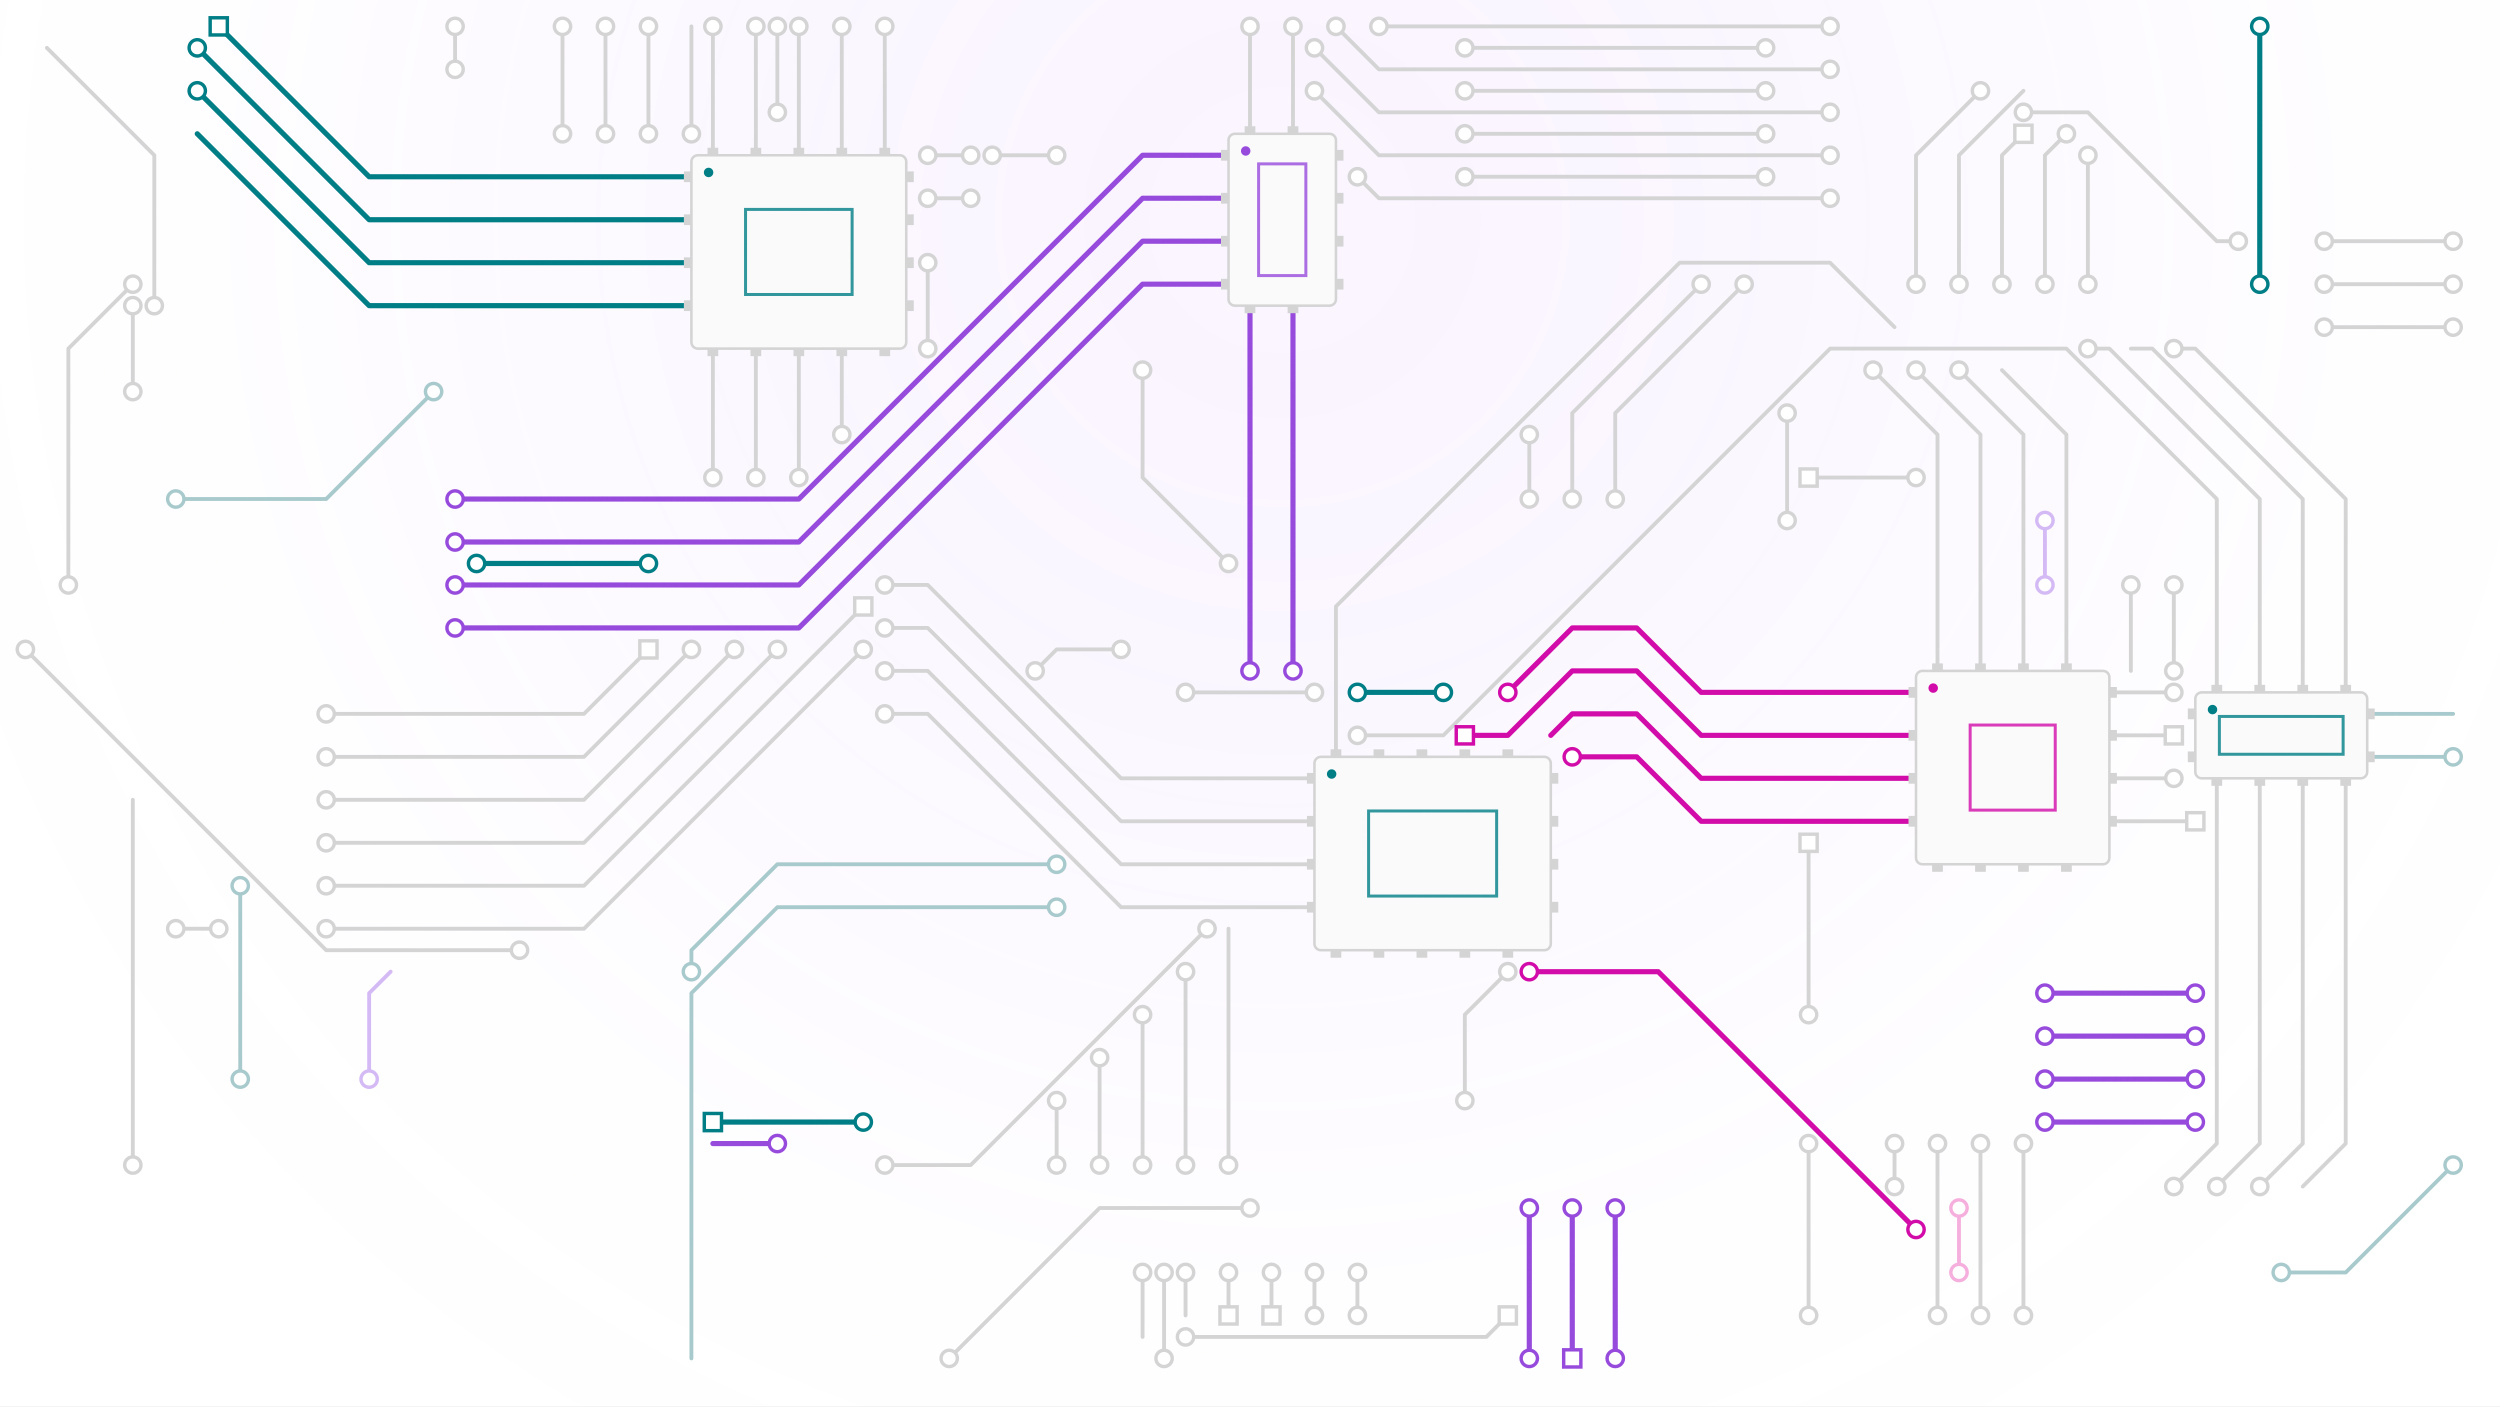
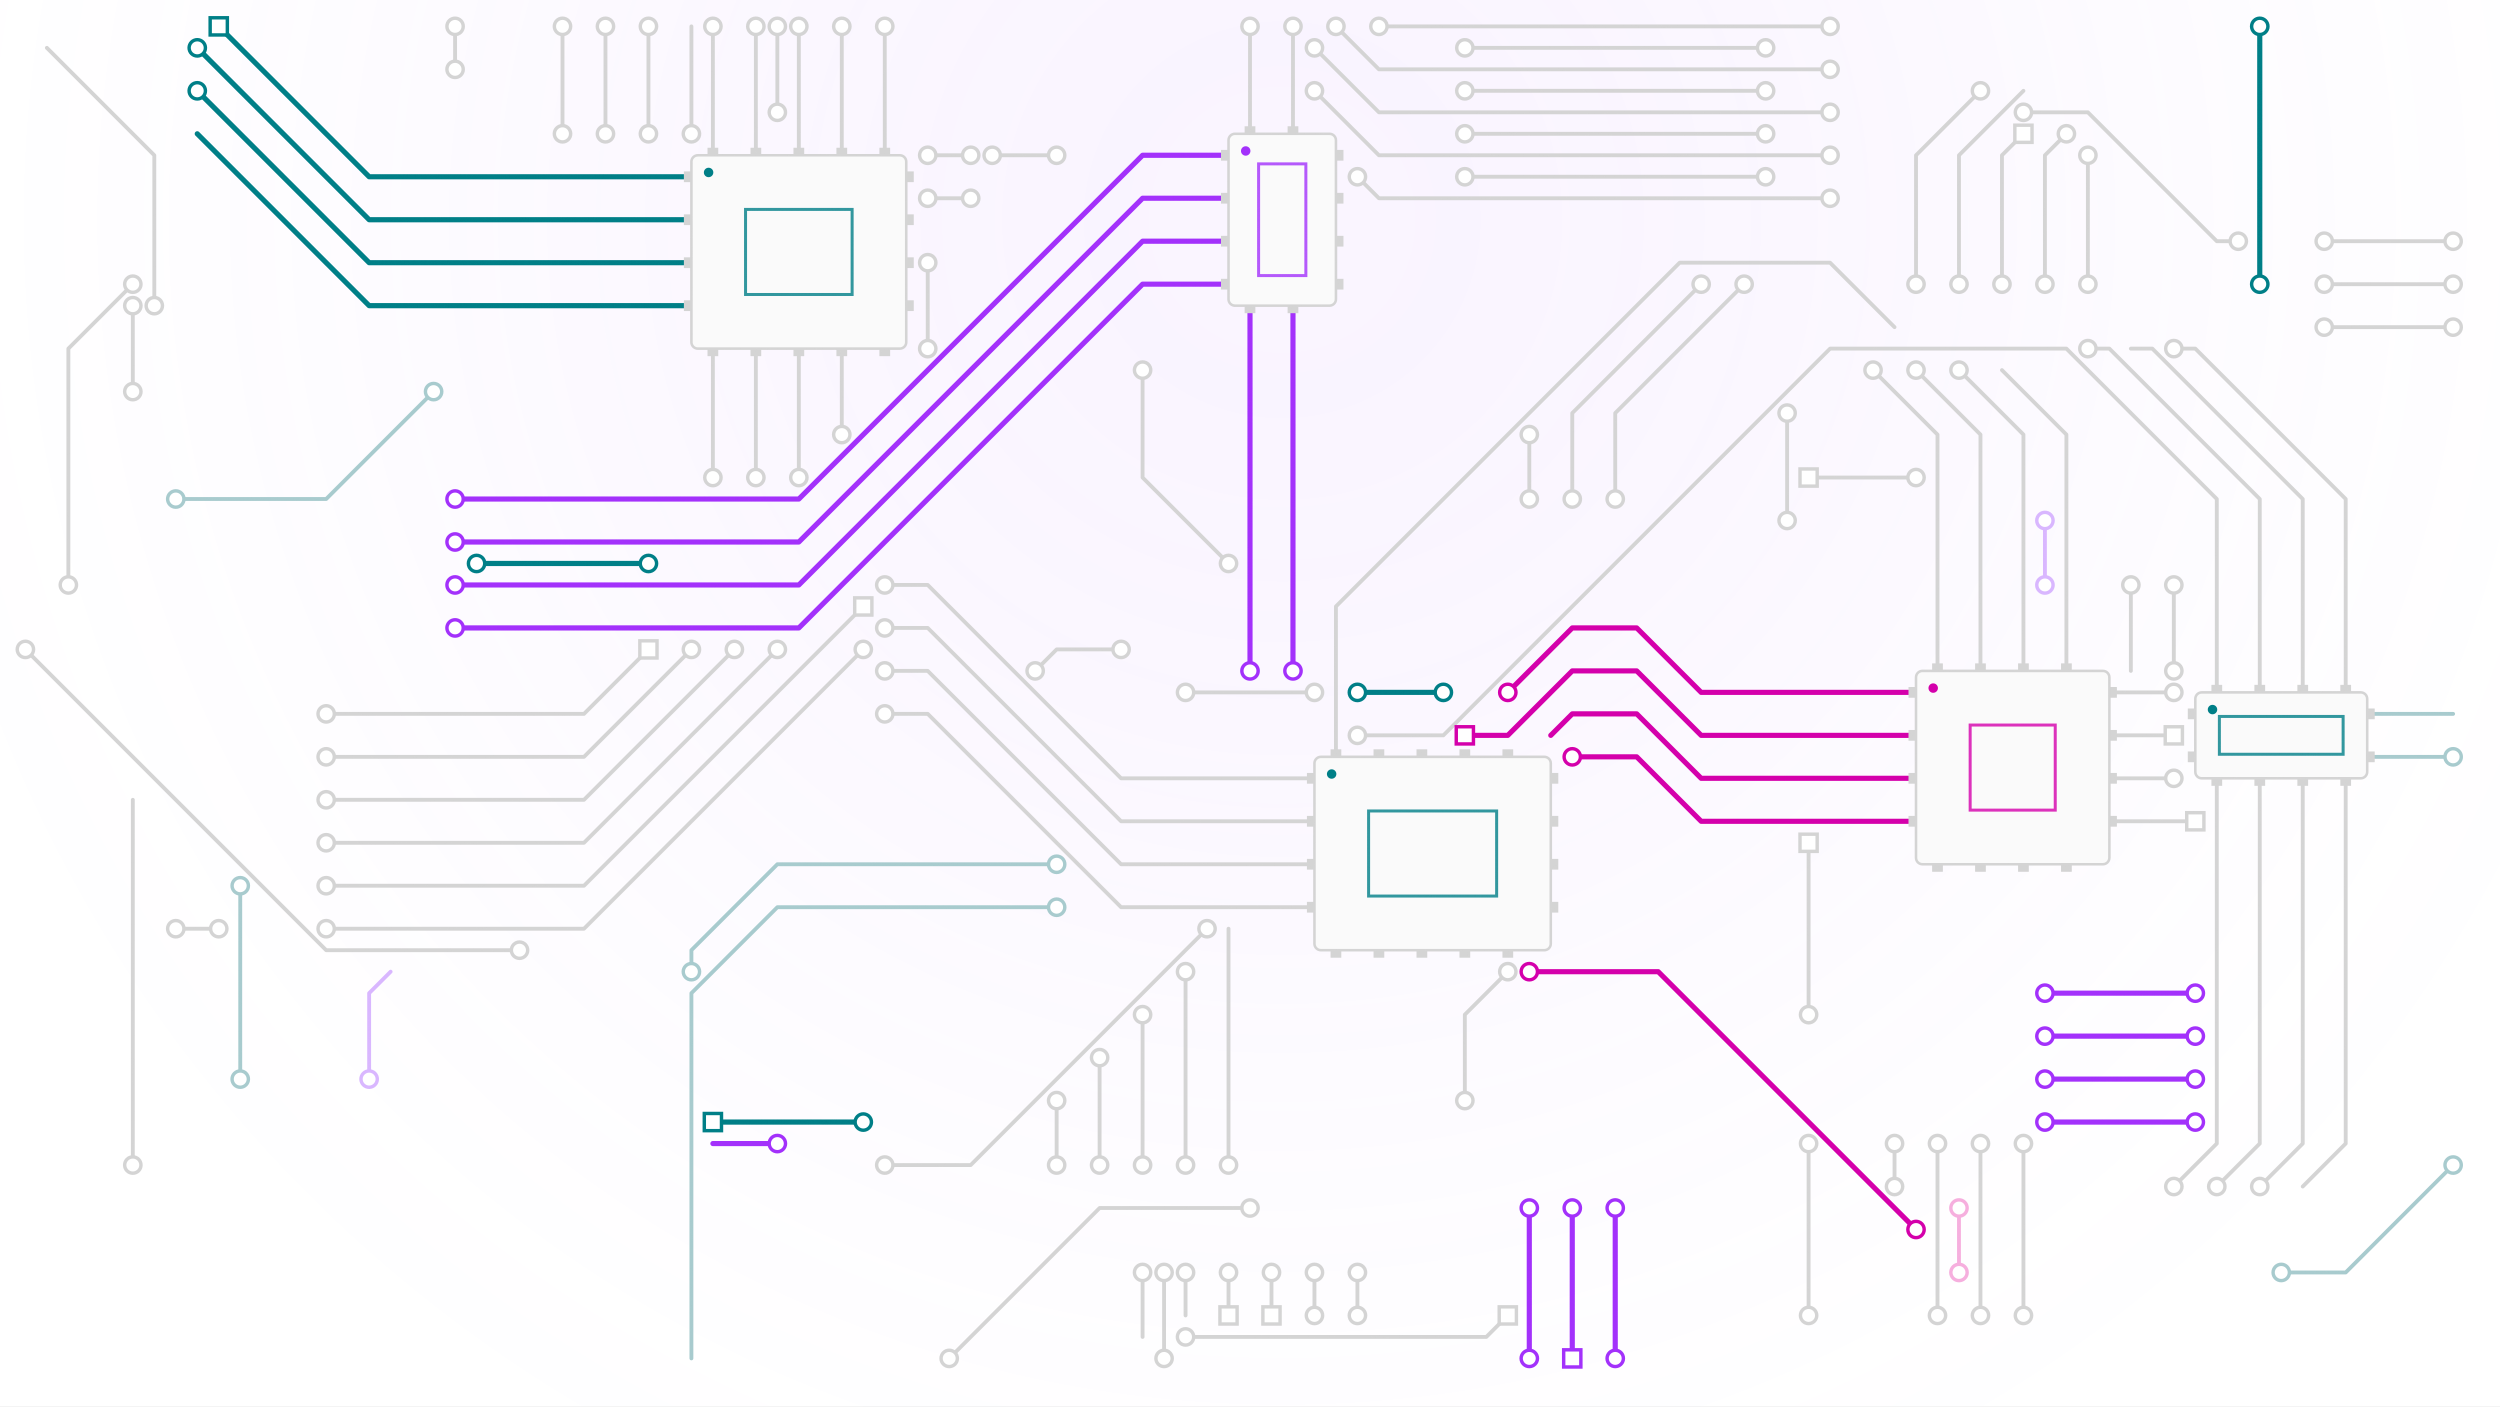
<svg xmlns="http://www.w3.org/2000/svg" width="3840" height="2160" viewBox="0 0 3840 2160">
  <defs>
    <filter id="glow" x="-20%" y="-20%" width="140%" height="140%">
      <feGaussianBlur in="SourceGraphic" stdDeviation="0.4" result="b" />
      <feComponentTransfer in="b" result="g">
        <feFuncA type="linear" slope="1.2" />
      </feComponentTransfer>
      <feMerge>
        <feMergeNode in="g" />
        <feMergeNode in="SourceGraphic" />
      </feMerge>
    </filter>
    <radialGradient id="glow-bg" gradientUnits="userSpaceOnUse" cx="1969.5" cy="337.5" r="2304">
      <stop offset="0" stop-color="#bb7aff" stop-opacity="0.08" />
      <stop offset="0.125" stop-color="#bb7aff" stop-opacity="0.077" />
      <stop offset="0.25" stop-color="#bb7aff" stop-opacity="0.068" />
      <stop offset="0.375" stop-color="#bb7aff" stop-opacity="0.055" />
      <stop offset="0.5" stop-color="#bb7aff" stop-opacity="0.04" />
      <stop offset="0.625" stop-color="#bb7aff" stop-opacity="0.025" />
      <stop offset="0.75" stop-color="#bb7aff" stop-opacity="0.013" />
      <stop offset="0.875" stop-color="#bb7aff" stop-opacity="0.003" />
      <stop offset="1" stop-color="#bb7aff" stop-opacity="0" />
    </radialGradient>
    <filter id="grain" x="0" y="0" width="100%" height="100%" color-interpolation-filters="sRGB">
      <feTurbulence type="fractalNoise" baseFrequency="0.85" numOctaves="2" seed="76577" stitchTiles="stitch" />
      <feColorMatrix type="matrix" values="0.33 0.33 0.33 0 0 0.33 0.33 0.33 0 0 0.33 0.33 0.33 0 0 0 0 0 0 1" />
    </filter>
  </defs>
  <rect width="3840" height="2160" fill="#ffffff" />
  <rect width="3840" height="2160" fill="url(#glow-bg)" />
  <g transform="translate(6 7.5) scale(33)">
    <g>
      <path d="M58 5.65L58 5L58 1M60 5.65L60 5L60 1M103 36.35L103 37L103 53L101 55M105 36.35L105 37L105 53L103 55M107 36.35L107 37L107 53L105 55M109 36.35L109 37L109 53L107 55M103 31.65L103 31L103 23L96 16L85 16L67 34L63 34M105 31.65L105 31L105 23L98 16L97 16M107 31.65L107 31L107 23L100 16L99 16M109 31.65L109 31L109 23L102 16L101 16M98.35 32L99 32L101 32M98.35 34L99 34L101 34M98.35 36L99 36L101 36M98.35 38L99 38L102 38M90 30.65L90 30L90 20L87 17M92 30.65L92 30L92 20L89 17M94 30.65L94 30L94 20L91 17M96 30.65L96 30L96 20L93 17M60.65 36L60 36L52 36L43 27L41 27M60.65 38L60 38L52 38L43 29L41 29M60.65 40L60 40L52 40L43 31L41 31M60.65 42L60 42L52 42L43 33L41 33M62 34.65L62 34L62 28L78 12L85 12L88 15M33 16.35L33 17L33 22M35 16.35L35 17L35 22M37 16.35L37 17L37 22M39 16.35L39 17L39 20M33 6.65L33 6L33 1M35 6.65L35 6L35 1M37 6.65L37 6L37 1M39 6.65L39 6L39 1M41 6.65L41 6L41 1M45 9L43 9M45 7L43 7M58 56L51 56L44 63M108 11L114 11M108 13L114 13M108 15L114 15M54 59L54 63M101 27L101 31M99 27L99 31M21 3L21 1M85 9L64 9L63 8M85 7L64 7L61 4M85 5L64 5L61 2M85 3L64 3L62 1M85 1L64 1M55 62L69 62L70 61M24 44L15 44L1 30M7 14L7 7L2 2M3 27L3 16L6 13M71 23L71 20M73 23L73 19L79 13M75 23L75 19L81 13M6 54L6 37M52 30L49 30L48 31M82 8L68 8M82 6L68 6M82 4L68 4M82 2L68 2M15 33L27 33L30 30M15 35L27 35L32 30M15 37L27 37L34 30M15 39L27 39L36 30M15 41L27 41L40 28M15 43L27 43L40 30M94 5L97 5L103 11L104 11M36 5L36 1M89 13L89 7L92 4M91 13L91 7L94 4M93 13L93 7L94 6M95 13L95 7L96 6M97 13L97 7M83 24L83 19M41 54L45 54L56 43M94 53L94 61M92 53L92 61M90 53L90 61M88 53L88 55M84 53L84 61M84 47L84 39M8 43L10 43M53 17L53 22L57 26M49 7L46 7M26 6L26 1M28 6L28 1M30 6L30 1M32 6L32 1M63 59L63 61M61 59L61 61M59 59L59 61M57 59L57 61M55 59L55 61M53 59L53 62M55 32L61 32M89 22L84 22M43 12L43 16M49 54L49 51M51 54L51 49M53 54L53 47M55 54L55 45M57 54L57 43M68 51L68 47L70 45M6 18L6 14" fill="none" stroke="#d4d4d4" stroke-width=".18" stroke-linejoin="round" stroke-linecap="round" />
      <g fill="#ffffff" stroke="#d4d4d4" stroke-width=".16">
        <circle cx="58" cy="1" r=".38" />
        <circle cx="60" cy="1" r=".38" />
        <circle cx="101" cy="55" r=".38" />
        <circle cx="103" cy="55" r=".38" />
        <circle cx="105" cy="55" r=".38" />
        <circle cx="63" cy="34" r=".38" />
        <circle cx="97" cy="16" r=".38" />
        <circle cx="101" cy="16" r=".38" />
        <circle cx="101" cy="32" r=".38" />
        <rect x="100.6" y="33.6" width=".8" height=".8" />
        <circle cx="101" cy="36" r=".38" />
        <rect x="101.6" y="37.6" width=".8" height=".8" />
        <circle cx="87" cy="17" r=".38" />
        <circle cx="89" cy="17" r=".38" />
        <circle cx="91" cy="17" r=".38" />
        <circle cx="41" cy="27" r=".38" />
        <circle cx="41" cy="29" r=".38" />
        <circle cx="41" cy="31" r=".38" />
        <circle cx="41" cy="33" r=".38" />
        <circle cx="33" cy="22" r=".38" />
        <circle cx="35" cy="22" r=".38" />
        <circle cx="37" cy="22" r=".38" />
        <circle cx="39" cy="20" r=".38" />
        <circle cx="33" cy="1" r=".38" />
        <circle cx="35" cy="1" r=".38" />
        <circle cx="37" cy="1" r=".38" />
        <circle cx="39" cy="1" r=".38" />
        <circle cx="41" cy="1" r=".38" />
        <circle cx="45" cy="9" r=".38" />
        <circle cx="43" cy="9" r=".38" />
        <circle cx="45" cy="7" r=".38" />
        <circle cx="43" cy="7" r=".38" />
        <circle cx="58" cy="56" r=".38" />
        <circle cx="44" cy="63" r=".38" />
        <circle cx="108" cy="11" r=".38" />
        <circle cx="114" cy="11" r=".38" />
        <circle cx="108" cy="13" r=".38" />
        <circle cx="114" cy="13" r=".38" />
        <circle cx="108" cy="15" r=".38" />
        <circle cx="114" cy="15" r=".38" />
        <circle cx="54" cy="59" r=".38" />
        <circle cx="54" cy="63" r=".38" />
        <circle cx="101" cy="27" r=".38" />
        <circle cx="101" cy="31" r=".38" />
        <circle cx="99" cy="27" r=".38" />
        <circle cx="21" cy="3" r=".38" />
        <circle cx="21" cy="1" r=".38" />
        <circle cx="85" cy="9" r=".38" />
        <circle cx="63" cy="8" r=".38" />
        <circle cx="85" cy="7" r=".38" />
        <circle cx="61" cy="4" r=".38" />
        <circle cx="85" cy="5" r=".38" />
        <circle cx="61" cy="2" r=".38" />
        <circle cx="85" cy="3" r=".38" />
        <circle cx="62" cy="1" r=".38" />
        <circle cx="85" cy="1" r=".38" />
        <circle cx="64" cy="1" r=".38" />
        <circle cx="55" cy="62" r=".38" />
        <rect x="69.6" y="60.6" width=".8" height=".8" />
        <circle cx="24" cy="44" r=".38" />
        <circle cx="1" cy="30" r=".38" />
        <circle cx="7" cy="14" r=".38" />
        <circle cx="3" cy="27" r=".38" />
        <circle cx="6" cy="13" r=".38" />
        <circle cx="71" cy="23" r=".38" />
        <circle cx="71" cy="20" r=".38" />
        <circle cx="73" cy="23" r=".38" />
        <circle cx="79" cy="13" r=".38" />
        <circle cx="75" cy="23" r=".38" />
        <circle cx="81" cy="13" r=".38" />
        <circle cx="6" cy="54" r=".38" />
        <circle cx="52" cy="30" r=".38" />
        <circle cx="48" cy="31" r=".38" />
        <circle cx="82" cy="8" r=".38" />
        <circle cx="68" cy="8" r=".38" />
        <circle cx="82" cy="6" r=".38" />
        <circle cx="68" cy="6" r=".38" />
        <circle cx="82" cy="4" r=".38" />
        <circle cx="68" cy="4" r=".38" />
        <circle cx="82" cy="2" r=".38" />
        <circle cx="68" cy="2" r=".38" />
        <circle cx="15" cy="33" r=".38" />
        <rect x="29.6" y="29.6" width=".8" height=".8" />
        <circle cx="15" cy="35" r=".38" />
        <circle cx="32" cy="30" r=".38" />
        <circle cx="15" cy="37" r=".38" />
        <circle cx="34" cy="30" r=".38" />
        <circle cx="15" cy="39" r=".38" />
        <circle cx="36" cy="30" r=".38" />
        <circle cx="15" cy="41" r=".38" />
        <rect x="39.6" y="27.6" width=".8" height=".8" />
        <circle cx="15" cy="43" r=".38" />
        <circle cx="40" cy="30" r=".38" />
        <circle cx="94" cy="5" r=".38" />
        <circle cx="104" cy="11" r=".38" />
        <circle cx="36" cy="5" r=".38" />
        <circle cx="36" cy="1" r=".38" />
        <circle cx="89" cy="13" r=".38" />
        <circle cx="92" cy="4" r=".38" />
        <circle cx="91" cy="13" r=".38" />
        <circle cx="93" cy="13" r=".38" />
        <rect x="93.6" y="5.6" width=".8" height=".8" />
        <circle cx="95" cy="13" r=".38" />
        <circle cx="96" cy="6" r=".38" />
        <circle cx="97" cy="13" r=".38" />
        <circle cx="97" cy="7" r=".38" />
        <circle cx="83" cy="24" r=".38" />
        <circle cx="83" cy="19" r=".38" />
        <circle cx="41" cy="54" r=".38" />
        <circle cx="56" cy="43" r=".38" />
        <circle cx="94" cy="53" r=".38" />
        <circle cx="94" cy="61" r=".38" />
        <circle cx="92" cy="53" r=".38" />
        <circle cx="92" cy="61" r=".38" />
        <circle cx="90" cy="53" r=".38" />
        <circle cx="90" cy="61" r=".38" />
        <circle cx="88" cy="53" r=".38" />
        <circle cx="88" cy="55" r=".38" />
        <circle cx="84" cy="53" r=".38" />
        <circle cx="84" cy="61" r=".38" />
        <circle cx="84" cy="47" r=".38" />
        <rect x="83.6" y="38.6" width=".8" height=".8" />
        <circle cx="8" cy="43" r=".38" />
        <circle cx="10" cy="43" r=".38" />
        <circle cx="53" cy="17" r=".38" />
        <circle cx="57" cy="26" r=".38" />
        <circle cx="49" cy="7" r=".38" />
        <circle cx="46" cy="7" r=".38" />
        <circle cx="26" cy="6" r=".38" />
        <circle cx="26" cy="1" r=".38" />
        <circle cx="28" cy="6" r=".38" />
        <circle cx="28" cy="1" r=".38" />
        <circle cx="30" cy="6" r=".38" />
        <circle cx="30" cy="1" r=".38" />
        <circle cx="32" cy="6" r=".38" />
        <circle cx="63" cy="59" r=".38" />
        <circle cx="63" cy="61" r=".38" />
        <circle cx="61" cy="59" r=".38" />
        <circle cx="61" cy="61" r=".38" />
        <circle cx="59" cy="59" r=".38" />
        <rect x="58.6" y="60.6" width=".8" height=".8" />
        <circle cx="57" cy="59" r=".38" />
        <rect x="56.6" y="60.6" width=".8" height=".8" />
        <circle cx="55" cy="59" r=".38" />
        <circle cx="53" cy="59" r=".38" />
        <circle cx="55" cy="32" r=".38" />
        <circle cx="61" cy="32" r=".38" />
        <circle cx="89" cy="22" r=".38" />
        <rect x="83.6" y="21.6" width=".8" height=".8" />
        <circle cx="43" cy="12" r=".38" />
        <circle cx="43" cy="16" r=".38" />
        <circle cx="49" cy="54" r=".38" />
        <circle cx="49" cy="51" r=".38" />
        <circle cx="51" cy="54" r=".38" />
        <circle cx="51" cy="49" r=".38" />
        <circle cx="53" cy="54" r=".38" />
        <circle cx="53" cy="47" r=".38" />
        <circle cx="55" cy="54" r=".38" />
        <circle cx="55" cy="45" r=".38" />
        <circle cx="57" cy="54" r=".38" />
        <circle cx="68" cy="51" r=".38" />
        <circle cx="70" cy="45" r=".38" />
        <circle cx="6" cy="18" r=".38" />
        <circle cx="6" cy="14" r=".38" />
      </g>
    </g>
    <g>
-       <path d="M110.35 33L111 33L114 33M110.35 35L111 35L114 35M8 23L15 23L20 18M49 42L36 42L32 46L32 63M49 40L36 40L32 44L32 45M11 50L11 41M106 59L109 59L114 54" fill="none" stroke="#a8cacd" stroke-width=".18" stroke-linejoin="round" stroke-linecap="round" />
-       <g fill="#ffffff" stroke="#a8cacd" stroke-width=".16">
+       <path d="M110.35 33L111 33L114 33M110.35 35L111 35L114 35M8 23L15 23L20 18M49 42L36 42L32 46L32 63M49 40L36 40L32 44L32 45M11 50L11 41M106 59L109 59L114 54" fill="none" stroke="#a8cbce" stroke-width=".18" stroke-linejoin="round" stroke-linecap="round" />
+       <g fill="#ffffff" stroke="#a8cbce" stroke-width=".16">
        <circle cx="114" cy="35" r=".38" />
        <circle cx="8" cy="23" r=".38" />
        <circle cx="20" cy="18" r=".38" />
        <circle cx="49" cy="42" r=".38" />
        <circle cx="49" cy="40" r=".38" />
        <circle cx="32" cy="45" r=".38" />
        <circle cx="11" cy="50" r=".38" />
        <circle cx="11" cy="41" r=".38" />
        <circle cx="106" cy="59" r=".38" />
        <circle cx="114" cy="54" r=".38" />
      </g>
    </g>
    <g>
-       <path d="M91 59L91 56" fill="none" stroke="#f5afdd" stroke-width=".18" stroke-linejoin="round" stroke-linecap="round" />
-       <g fill="#ffffff" stroke="#f5afdd" stroke-width=".16">
+       <path d="M91 59L91 56" fill="none" stroke="#f6afde" stroke-width=".18" stroke-linejoin="round" stroke-linecap="round" />
+       <g fill="#ffffff" stroke="#f6afde" stroke-width=".16">
        <circle cx="91" cy="59" r=".38" />
        <circle cx="91" cy="56" r=".38" />
      </g>
    </g>
    <g>
-       <path d="M95 27L95 24M17 50L17 46L18 45" fill="none" stroke="#d4baf5" stroke-width=".18" stroke-linejoin="round" stroke-linecap="round" />
-       <g fill="#ffffff" stroke="#d4baf5" stroke-width=".16">
+       <path d="M95 27L95 24M17 50L17 46L18 45" fill="none" stroke="#d9b7ff" stroke-width=".18" stroke-linejoin="round" stroke-linecap="round" />
+       <g fill="#ffffff" stroke="#d9b7ff" stroke-width=".16">
        <circle cx="95" cy="27" r=".38" />
        <circle cx="95" cy="24" r=".38" />
        <circle cx="17" cy="50" r=".38" />
      </g>
    </g>
    <g>
-       <path d="M31.65 8L31 8L17 8L10 1M31.65 10L31 10L17 10L9 2M31.65 12L31 12L17 12L9 4M31.65 14L31 14L17 14L9 6M105 13L105 1M67 32L63 32M40 52L33 52M22 26L30 26" fill="none" stroke="#007e86" stroke-width=".24" stroke-linejoin="round" stroke-linecap="round" />
-       <g fill="#ffffff" stroke="#007e86" stroke-width=".16">
+       <path d="M31.65 8L31 8L17 8L10 1M31.65 10L31 10L17 10L9 2M31.65 12L31 12L17 12L9 4M31.65 14L31 14L17 14L9 6M105 13L105 1M67 32L63 32M40 52L33 52M22 26L30 26" fill="none" stroke="#007f87" stroke-width=".24" stroke-linejoin="round" stroke-linecap="round" />
+       <g fill="#ffffff" stroke="#007f87" stroke-width=".16">
        <rect x="9.6" y="0.6" width=".8" height=".8" />
        <circle cx="9" cy="2" r=".38" />
        <circle cx="9" cy="4" r=".38" />
        <circle cx="105" cy="13" r=".38" />
        <circle cx="105" cy="1" r=".38" />
        <circle cx="67" cy="32" r=".38" />
        <circle cx="63" cy="32" r=".38" />
        <circle cx="40" cy="52" r=".38" />
        <rect x="32.6" y="51.6" width=".8" height=".8" />
        <circle cx="22" cy="26" r=".38" />
        <circle cx="30" cy="26" r=".38" />
      </g>
    </g>
    <g>
-       <path d="M88.65 32L88 32L79 32L76 29L73 29L70 32M88.65 34L88 34L79 34L76 31L73 31L70 34L68 34M88.65 36L88 36L79 36L76 33L73 33L72 34M88.65 38L88 38L79 38L76 35L73 35M71 45L77 45L89 57" fill="none" stroke="#d20ca9" stroke-width=".24" stroke-linejoin="round" stroke-linecap="round" />
-       <g fill="#ffffff" stroke="#d20ca9" stroke-width=".16">
+       <path d="M88.65 32L88 32L79 32L76 29L73 29L70 32M88.65 34L88 34L79 34L76 31L73 31L70 34L68 34M88.65 36L88 36L79 36L76 33L73 33L72 34M88.65 38L88 38L79 38L76 35L73 35M71 45L77 45L89 57" fill="none" stroke="#d400ab" stroke-width=".24" stroke-linejoin="round" stroke-linecap="round" />
+       <g fill="#ffffff" stroke="#d400ab" stroke-width=".16">
        <circle cx="70" cy="32" r=".38" />
        <rect x="67.6" y="33.6" width=".8" height=".8" />
        <circle cx="73" cy="35" r=".38" />
        <circle cx="71" cy="45" r=".38" />
        <circle cx="89" cy="57" r=".38" />
      </g>
    </g>
    <g>
-       <path d="M56.65 7L56 7L53 7L37 23L21 23M56.65 9L56 9L53 9L37 25L21 25M56.65 11L56 11L53 11L37 27L21 27M56.65 13L56 13L53 13L37 29L21 29M58 14.35L58 15L58 31M60 14.35L60 15L60 31M75 56L75 63M73 56L73 63M71 56L71 63M95 46L102 46M95 48L102 48M95 50L102 50M95 52L102 52M36 53L33 53" fill="none" stroke="#974bdc" stroke-width=".24" stroke-linejoin="round" stroke-linecap="round" />
-       <g fill="#ffffff" stroke="#974bdc" stroke-width=".16">
+       <path d="M56.65 7L56 7L53 7L37 23L21 23M56.65 9L56 9L53 9L37 25L21 25M56.65 11L56 11L53 11L37 27L21 27M56.65 13L56 13L53 13L37 29L21 29M58 14.35L58 15L58 31M60 14.35L60 15L60 31M75 56L75 63M73 56L73 63M71 56L71 63M95 46L102 46M95 48L102 48M95 50L102 50M95 52L102 52M36 53L33 53" fill="none" stroke="#a331fb" stroke-width=".24" stroke-linejoin="round" stroke-linecap="round" />
+       <g fill="#ffffff" stroke="#a331fb" stroke-width=".16">
        <circle cx="21" cy="23" r=".38" />
        <circle cx="21" cy="25" r=".38" />
        <circle cx="21" cy="27" r=".38" />
        <circle cx="21" cy="29" r=".38" />
        <circle cx="58" cy="31" r=".38" />
        <circle cx="60" cy="31" r=".38" />
        <circle cx="75" cy="56" r=".38" />
        <circle cx="75" cy="63" r=".38" />
        <circle cx="73" cy="56" r=".38" />
        <rect x="72.6" y="62.6" width=".8" height=".8" />
        <circle cx="71" cy="56" r=".38" />
        <circle cx="71" cy="63" r=".38" />
        <circle cx="95" cy="46" r=".38" />
        <circle cx="102" cy="46" r=".38" />
        <circle cx="95" cy="48" r=".38" />
        <circle cx="102" cy="48" r=".38" />
        <circle cx="95" cy="50" r=".38" />
        <circle cx="102" cy="50" r=".38" />
        <circle cx="95" cy="52" r=".38" />
        <circle cx="102" cy="52" r=".38" />
        <circle cx="36" cy="53" r=".38" />
      </g>
    </g>
    <g>
      <path d="M56.65 7h.35M62 7h.35M56.65 9h.35M62 9h.35M56.65 11h.35M62 11h.35M56.65 13h.35M62 13h.35M58 5.65v.35M58 14v.35M60 5.65v.35M60 14v.35" stroke="#d4d4d4" stroke-width=".5" />
      <rect x="57" y="6" width="5" height="8" rx=".3" fill="#fafafa" stroke="#d4d4d4" stroke-width=".12" />
-       <rect x="58.4" y="7.4" width="2.2" height="5.2" fill="none" stroke="#974bdc" stroke-width=".14" stroke-opacity=".8" />
-       <circle cx="57.8" cy="6.8" r=".22" fill="#974bdc" />
+       <rect x="58.4" y="7.4" width="2.2" height="5.2" fill="none" stroke="#a331fb" stroke-width=".14" stroke-opacity=".8" />
+       <circle cx="57.8" cy="6.8" r=".22" fill="#a331fb" />
    </g>
    <g>
      <path d="M101.65 33h.35M110 33h.35M101.65 35h.35M110 35h.35M103 31.65v.35M103 36v.35M105 31.65v.35M105 36v.35M107 31.65v.35M107 36v.35M109 31.65v.35M109 36v.35" stroke="#d4d4d4" stroke-width=".5" />
      <rect x="102" y="32" width="8" height="4" rx=".3" fill="#fafafa" stroke="#d4d4d4" stroke-width=".12" />
-       <rect x="103.12" y="33.12" width="5.76" height="1.76" fill="none" stroke="#007e86" stroke-width=".14" stroke-opacity=".8" />
-       <circle cx="102.8" cy="32.8" r=".22" fill="#007e86" />
+       <rect x="103.12" y="33.12" width="5.76" height="1.76" fill="none" stroke="#007f87" stroke-width=".14" stroke-opacity=".8" />
+       <circle cx="102.8" cy="32.8" r=".22" fill="#007f87" />
    </g>
    <g>
      <path d="M88.65 32h.35M98 32h.35M88.65 34h.35M98 34h.35M88.65 36h.35M98 36h.35M88.65 38h.35M98 38h.35M90 30.65v.35M90 40v.35M92 30.65v.35M92 40v.35M94 30.65v.35M94 40v.35M96 30.65v.35M96 40v.35" stroke="#d4d4d4" stroke-width=".5" />
      <rect x="89" y="31" width="9" height="9" rx=".3" fill="#fafafa" stroke="#d4d4d4" stroke-width=".12" />
-       <rect x="91.52" y="33.52" width="3.96" height="3.96" fill="none" stroke="#d20ca9" stroke-width=".14" stroke-opacity=".8" />
-       <circle cx="89.8" cy="31.8" r=".22" fill="#d20ca9" />
+       <rect x="91.52" y="33.52" width="3.96" height="3.96" fill="none" stroke="#d400ab" stroke-width=".14" stroke-opacity=".8" />
+       <circle cx="89.8" cy="31.8" r=".22" fill="#d400ab" />
    </g>
    <g>
      <path d="M60.65 36h.35M72 36h.35M60.65 38h.35M72 38h.35M60.65 40h.35M72 40h.35M60.65 42h.35M72 42h.35M62 34.65v.35M62 44v.35M64 34.65v.35M64 44v.35M66 34.65v.35M66 44v.35M68 34.65v.35M68 44v.35M70 34.65v.35M70 44v.35" stroke="#d4d4d4" stroke-width=".5" />
      <rect x="61" y="35" width="11" height="9" rx=".3" fill="#fafafa" stroke="#d4d4d4" stroke-width=".12" />
-       <rect x="63.52" y="37.52" width="5.96" height="3.96" fill="none" stroke="#007e86" stroke-width=".14" stroke-opacity=".8" />
-       <circle cx="61.8" cy="35.8" r=".22" fill="#007e86" />
+       <rect x="63.52" y="37.52" width="5.96" height="3.96" fill="none" stroke="#007f87" stroke-width=".14" stroke-opacity=".8" />
+       <circle cx="61.8" cy="35.8" r=".22" fill="#007f87" />
    </g>
    <g>
      <path d="M31.65 8h.35M42 8h.35M31.65 10h.35M42 10h.35M31.65 12h.35M42 12h.35M31.65 14h.35M42 14h.35M33 6.65v.35M33 16v.35M35 6.65v.35M35 16v.35M37 6.65v.35M37 16v.35M39 6.65v.35M39 16v.35M41 6.65v.35M41 16v.35" stroke="#d4d4d4" stroke-width=".5" />
      <rect x="32" y="7" width="10" height="9" rx=".3" fill="#fafafa" stroke="#d4d4d4" stroke-width=".12" />
-       <rect x="34.52" y="9.52" width="4.96" height="3.96" fill="none" stroke="#007e86" stroke-width=".14" stroke-opacity=".8" />
-       <circle cx="32.8" cy="7.8" r=".22" fill="#007e86" />
+       <rect x="34.52" y="9.52" width="4.96" height="3.96" fill="none" stroke="#007f87" stroke-width=".14" stroke-opacity=".8" />
+       <circle cx="32.8" cy="7.8" r=".22" fill="#007f87" />
    </g>
  </g>
  <rect width="3840" height="2160" filter="url(#grain)" opacity="0.04" style="mix-blend-mode:overlay" />
</svg>
